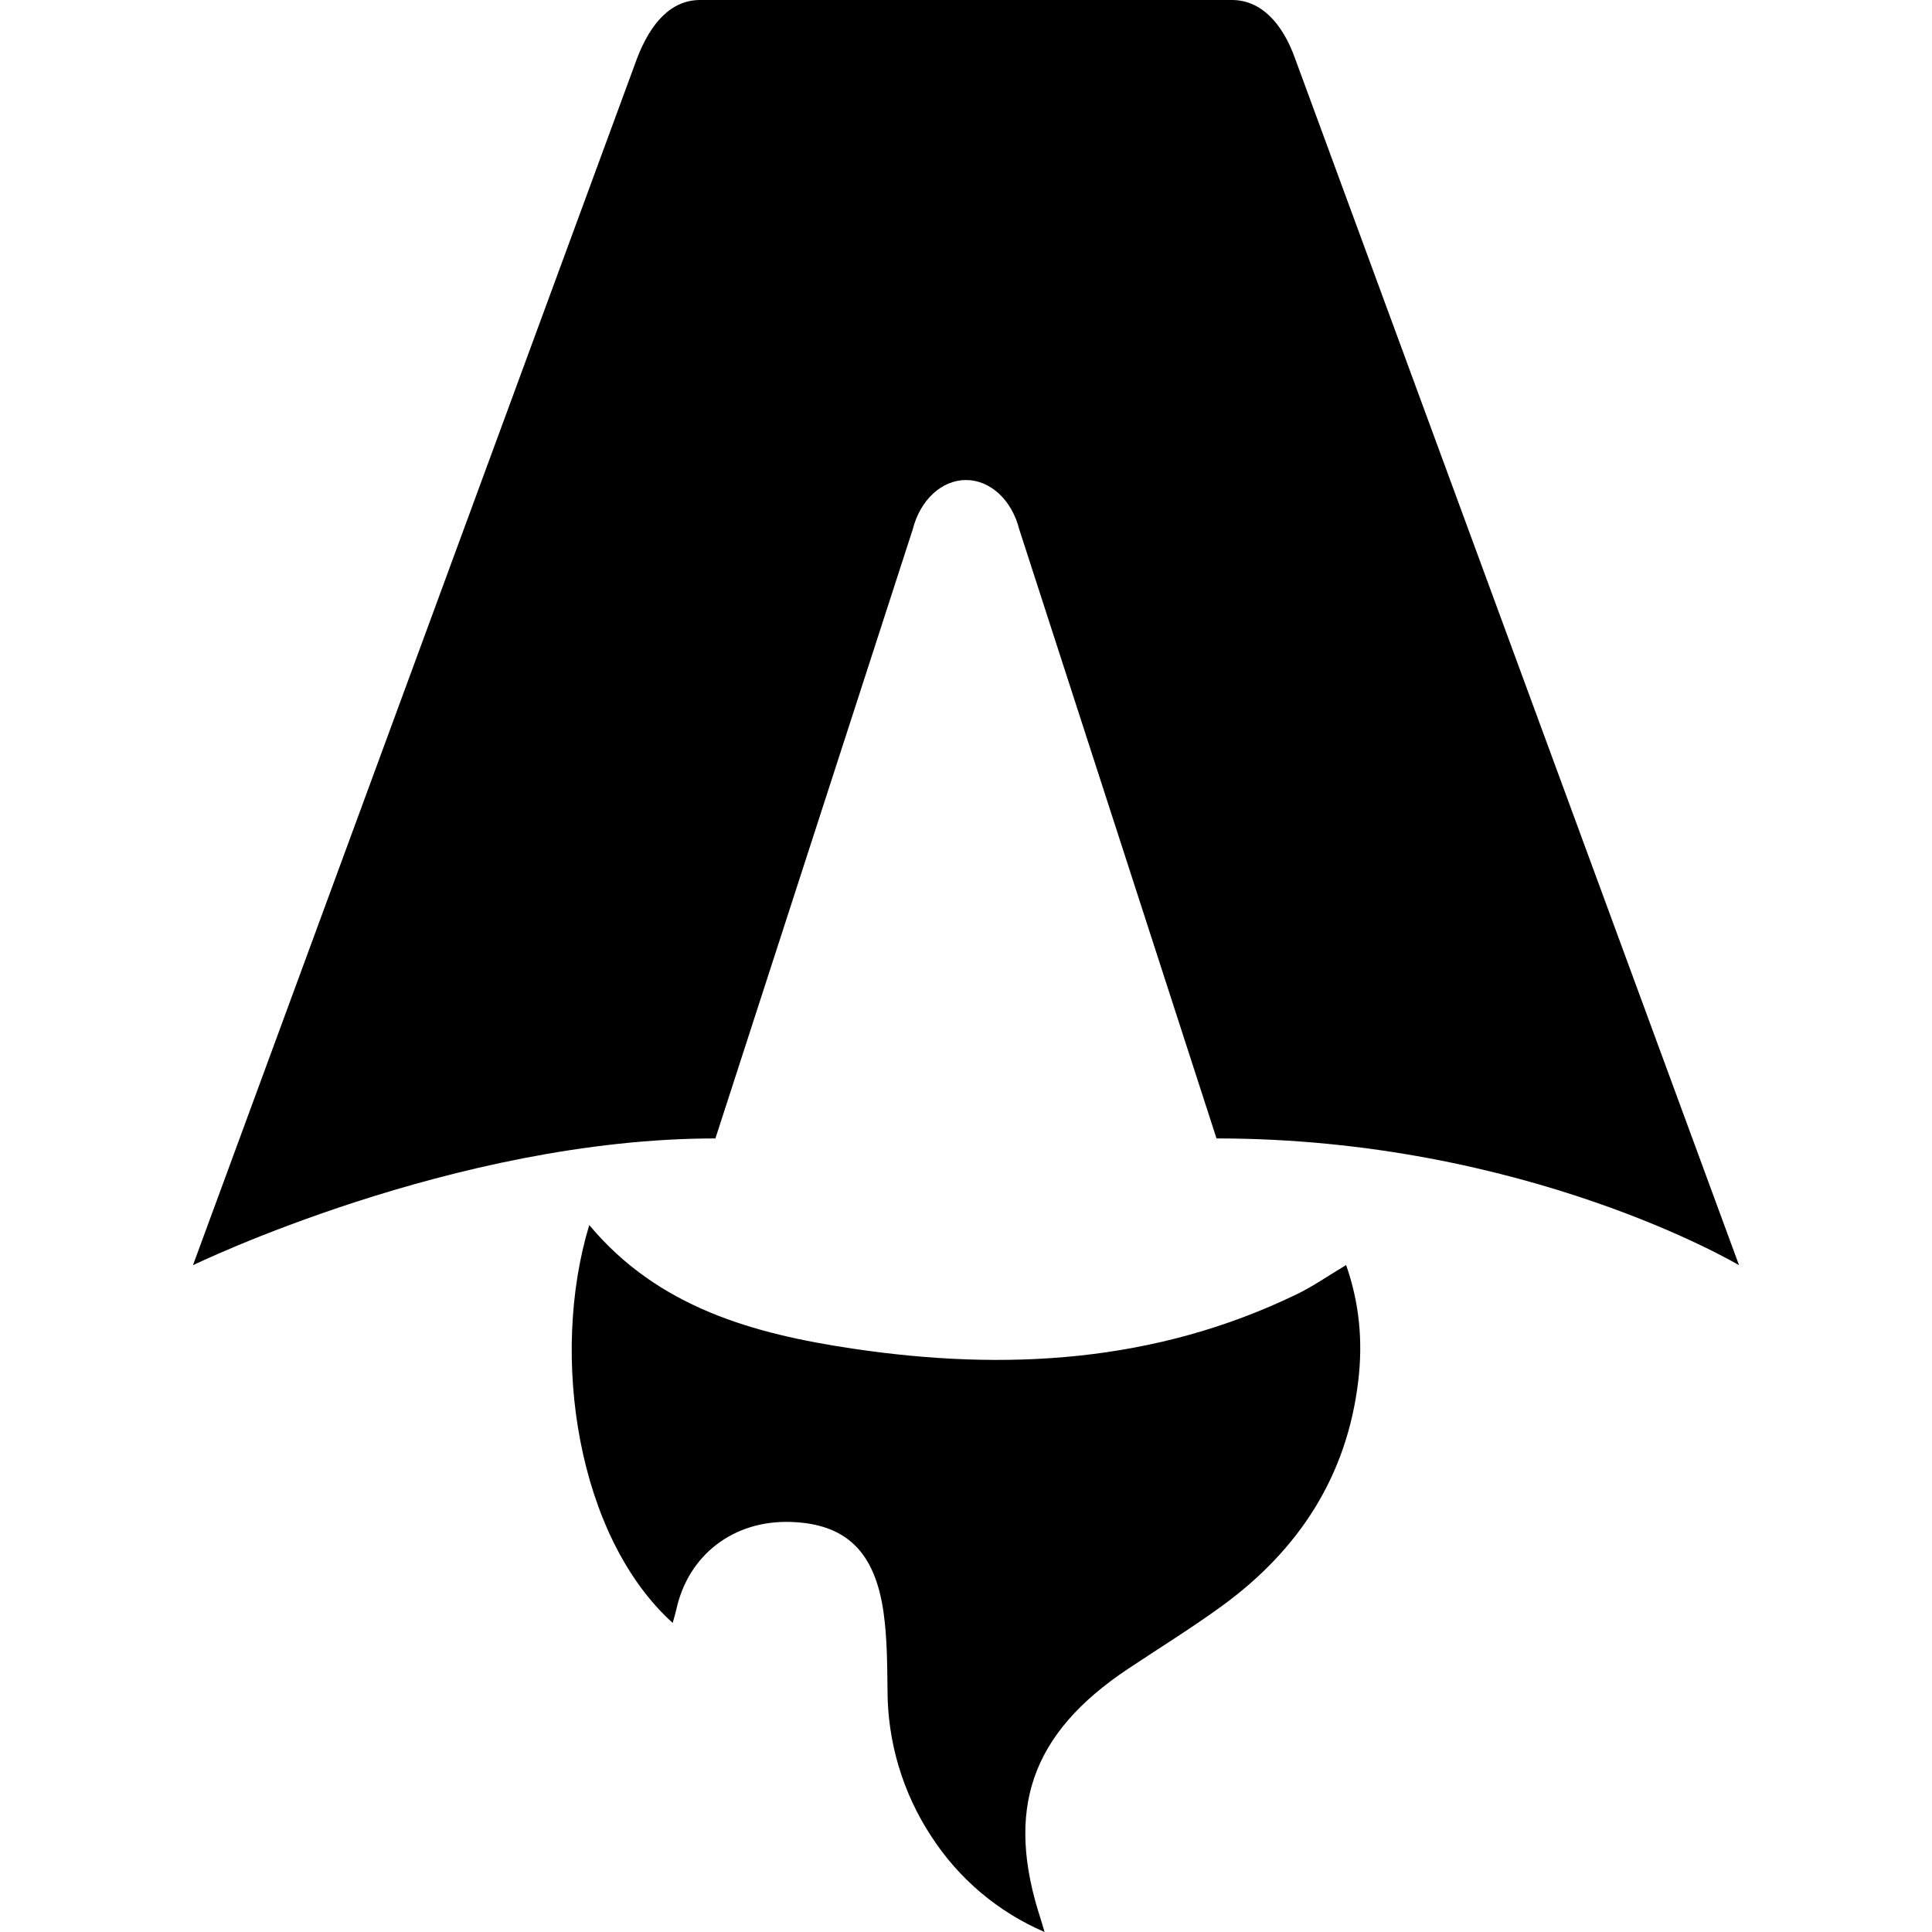
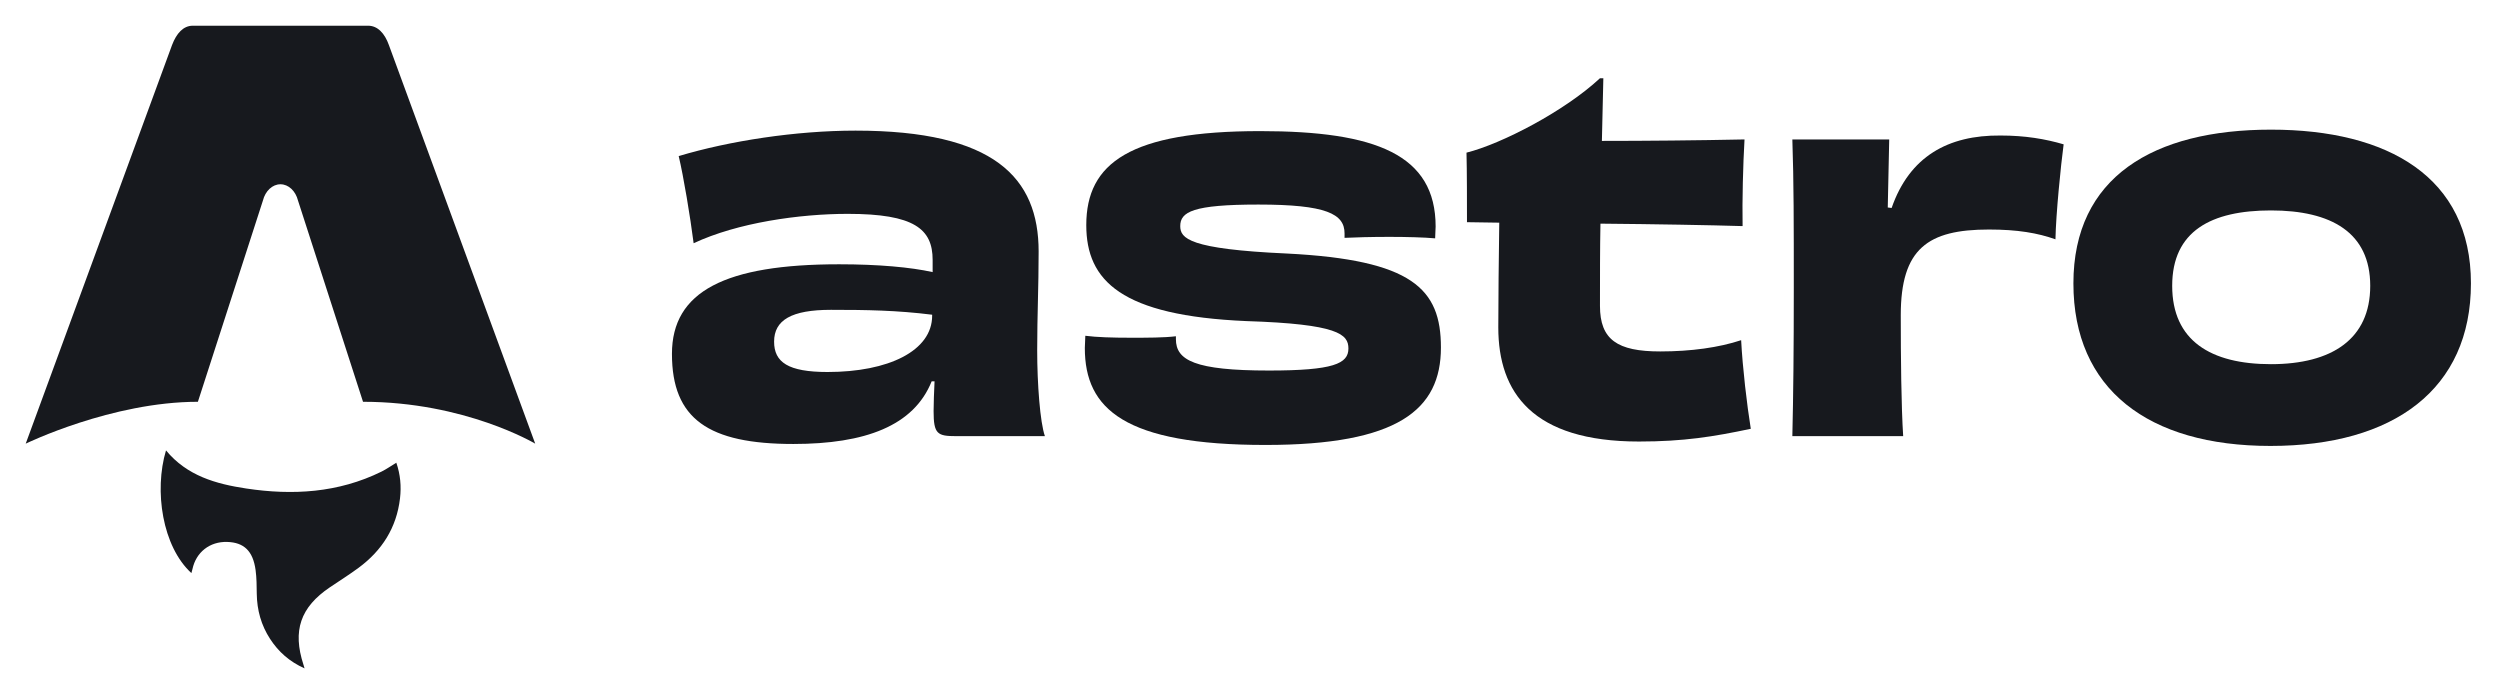
- <svg xmlns="http://www.w3.org/2000/svg" aria-hidden="true" role="img" viewBox="0 0 24 24">
-   <path d="M8.358 20.162c-1.186-1.07-1.532-3.316-1.038-4.944.856 1.026 2.043 1.352 3.272 1.535 1.897.283 3.76.177 5.522-.678.202-.098.388-.229.608-.36.166.473.209.95.151 1.437-.14 1.185-.738 2.1-1.688 2.794-.38.277-.782.525-1.175.787-1.205.804-1.531 1.747-1.078 3.119l.044.148a3.158 3.158 0 0 1-1.407-1.188 3.31 3.31 0 0 1-.544-1.815c-.004-.32-.004-.642-.048-.958-.106-.769-.472-1.113-1.161-1.133-.707-.02-1.267.411-1.415 1.09-.012.053-.028.104-.045.165h.002zm-5.961-4.445s3.24-1.575 6.49-1.575l2.451-7.565c.092-.366.36-.614.662-.614.302 0 .57.248.662.614l2.45 7.565c3.85 0 6.491 1.575 6.491 1.575L16.088.727C15.93.285 15.663 0 15.303 0H8.697c-.36 0-.615.285-.784.727l-5.516 14.99z" />
+ <svg xmlns="http://www.w3.org/2000/svg" width="389" height="108" viewBox="36 32 389 108" fill="none">
+   <path d="M65.784 121.175C61.267 117.045 59.948 108.368 61.83 102.082C65.094 106.045 69.616 107.301 74.3 108.009C81.531 109.103 88.632 108.694 95.349 105.389C96.117 105.011 96.828 104.507 97.667 103.998C98.297 105.826 98.461 107.672 98.241 109.551C97.706 114.127 95.429 117.662 91.807 120.341C90.359 121.413 88.826 122.371 87.33 123.382C82.735 126.487 81.492 130.129 83.218 135.427C83.259 135.556 83.296 135.685 83.389 136C81.043 134.95 79.329 133.421 78.023 131.411C76.644 129.289 75.988 126.942 75.953 124.403C75.936 123.167 75.936 121.92 75.77 120.702C75.364 117.732 73.969 116.402 71.343 116.325C68.647 116.247 66.514 117.913 65.949 120.538C65.905 120.739 65.843 120.938 65.78 121.172L65.784 121.175Z" fill="#17191E" />
+   <path d="M40 101.034C40 101.034 53.377 94.518 66.792 94.518L76.907 63.215C77.285 61.702 78.391 60.673 79.639 60.673C80.888 60.673 81.993 61.702 82.372 63.215L92.486 94.518C108.374 94.518 119.279 101.034 119.279 101.034C119.279 101.034 96.556 39.133 96.511 39.009C95.859 37.179 94.758 36 93.274 36H66.007C64.523 36 63.466 37.179 62.77 39.009C62.721 39.131 40 101.034 40 101.034Z" fill="#17191E" />
+   <path d="M181.043 81.123C181.043 86.608 174.22 89.884 164.773 89.884C158.624 89.884 156.45 88.36 156.45 85.16C156.45 81.808 159.149 80.209 165.297 80.209C170.846 80.209 175.569 80.285 181.043 80.97V81.123ZM181.118 74.342C177.744 73.581 172.645 73.123 166.572 73.123C148.877 73.123 140.555 77.314 140.555 87.065C140.555 97.198 146.253 101.083 159.449 101.083C170.621 101.083 178.193 98.264 180.968 91.331H181.417C181.342 93.007 181.267 94.683 181.267 95.978C181.267 99.559 181.867 99.864 184.791 99.864H198.587C197.837 97.731 197.387 91.712 197.387 86.532C197.387 80.97 197.612 76.78 197.612 71.143C197.612 59.639 190.715 52.325 169.121 52.325C159.824 52.325 149.477 53.925 141.605 56.287C142.354 59.41 143.404 65.734 143.929 69.847C150.752 66.648 160.424 65.276 167.922 65.276C178.268 65.276 181.118 67.638 181.118 72.438V74.342Z" fill="#17191E" />
+   <path d="M218.971 84.322C217.097 84.551 214.547 84.551 211.923 84.551C209.149 84.551 206.6 84.475 204.875 84.246C204.875 84.856 204.8 85.541 204.8 86.151C204.8 95.674 211.023 101.235 232.917 101.235C253.535 101.235 260.208 95.75 260.208 86.075C260.208 76.933 255.785 72.438 236.216 71.447C220.995 70.762 219.646 69.086 219.646 67.181C219.646 64.972 221.595 63.829 231.792 63.829C242.364 63.829 245.213 65.276 245.213 68.324V69.009C246.712 68.933 249.412 68.857 252.186 68.857C254.81 68.857 257.659 68.933 259.309 69.086C259.309 68.4 259.384 67.79 259.384 67.257C259.384 56.058 250.086 52.401 232.092 52.401C211.848 52.401 205.025 57.353 205.025 67.029C205.025 75.714 210.499 81.123 229.918 81.961C244.238 82.418 245.813 84.018 245.813 86.227C245.813 88.589 243.488 89.655 233.442 89.655C221.895 89.655 218.971 88.055 218.971 84.779V84.322Z" fill="#17191E" />
+   <path d="M284.955 44.173C279.482 49.278 269.66 54.382 264.187 55.753C264.262 58.572 264.262 63.753 264.262 66.572L269.285 66.648C269.21 72.057 269.135 78.609 269.135 82.951C269.135 93.084 274.458 100.702 291.028 100.702C298.001 100.702 302.65 99.94 308.423 98.721C307.823 94.988 307.148 89.274 306.923 84.932C303.474 86.075 299.126 86.684 294.327 86.684C287.654 86.684 284.955 84.856 284.955 79.599C284.955 75.028 284.955 70.762 285.03 66.8C293.578 66.876 302.125 67.029 307.148 67.181C307.073 63.219 307.223 57.506 307.448 53.696C300.175 53.849 292.003 53.925 285.255 53.925C285.33 50.573 285.405 47.373 285.48 44.173H284.955Z" fill="#17191E" />
+   <path d="M329.736 64.286C329.811 60.324 329.886 56.972 329.961 53.696H314.89C315.115 60.248 315.115 66.953 315.115 76.78C315.115 86.608 315.04 93.388 314.89 99.864H332.135C331.835 95.293 331.76 87.598 331.76 81.046C331.76 70.686 335.959 67.714 345.481 67.714C349.905 67.714 353.054 68.248 355.828 69.238C355.903 65.353 356.653 57.81 357.102 54.458C354.253 53.62 351.104 53.087 347.28 53.087C339.108 53.011 333.11 56.363 330.336 64.362L329.736 64.286Z" fill="#17191E" />
+   <path d="M404.808 76.475C404.808 84.779 398.81 88.665 389.363 88.665C379.991 88.665 373.993 85.008 373.993 76.475C373.993 67.943 380.066 64.743 389.363 64.743C398.735 64.743 404.808 68.171 404.808 76.475ZM420.478 76.094C420.478 59.563 407.582 52.173 389.363 52.173C371.069 52.173 358.622 59.563 358.622 76.094C358.622 92.55 370.244 101.388 389.288 101.388C408.482 101.388 420.478 92.55 420.478 76.094Z" fill="#17191E" />
</svg>
